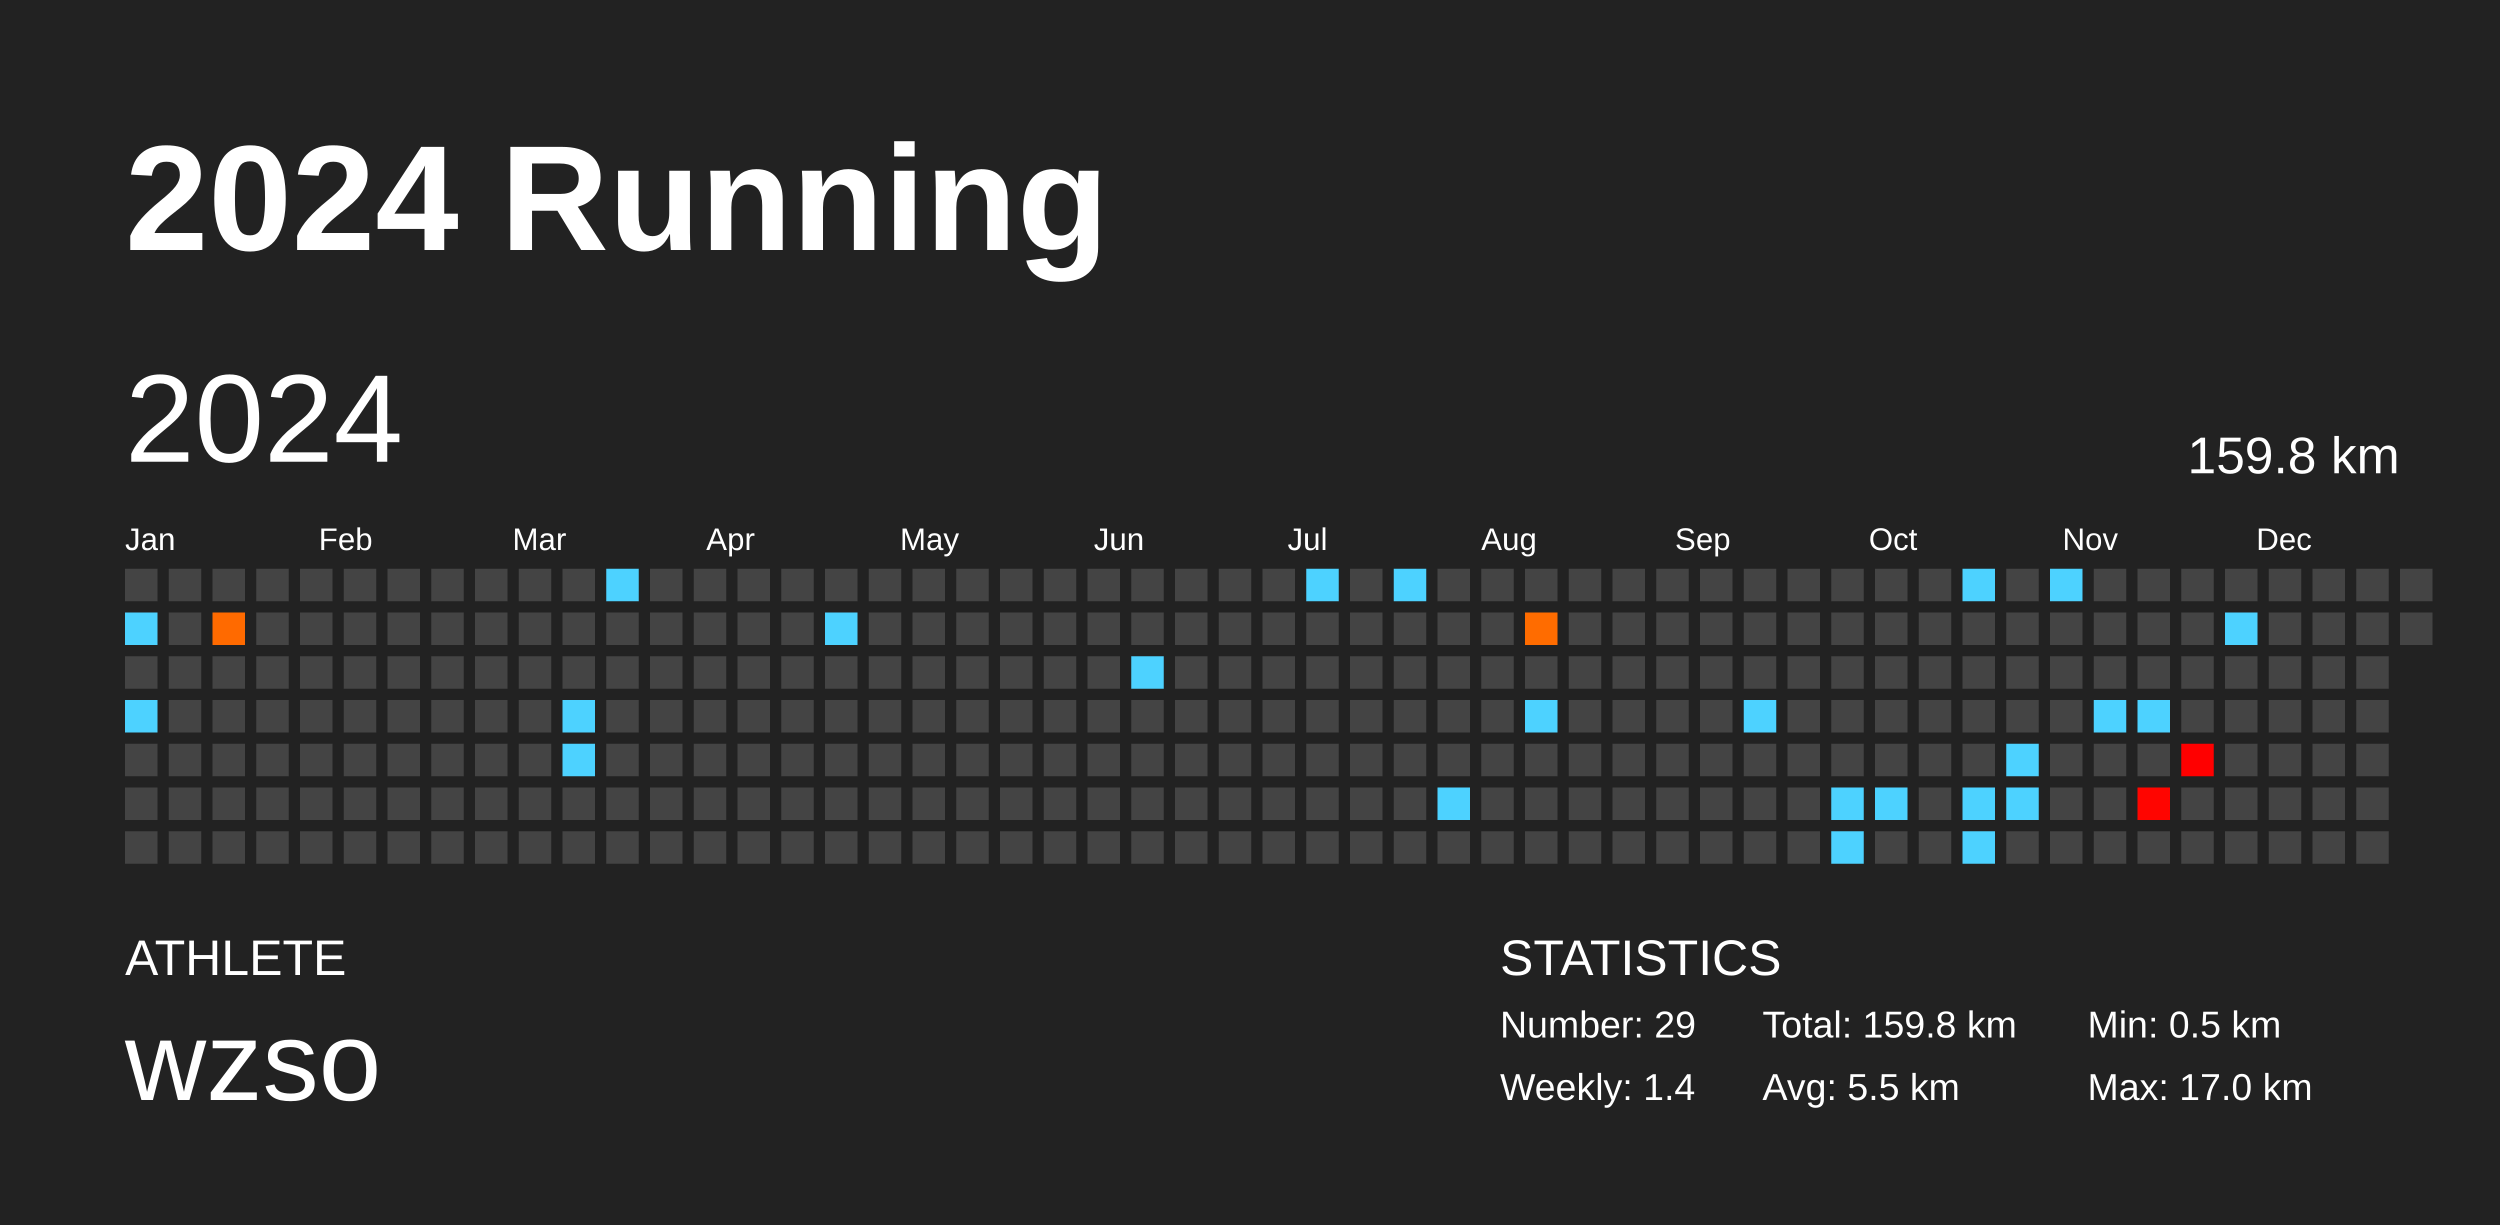
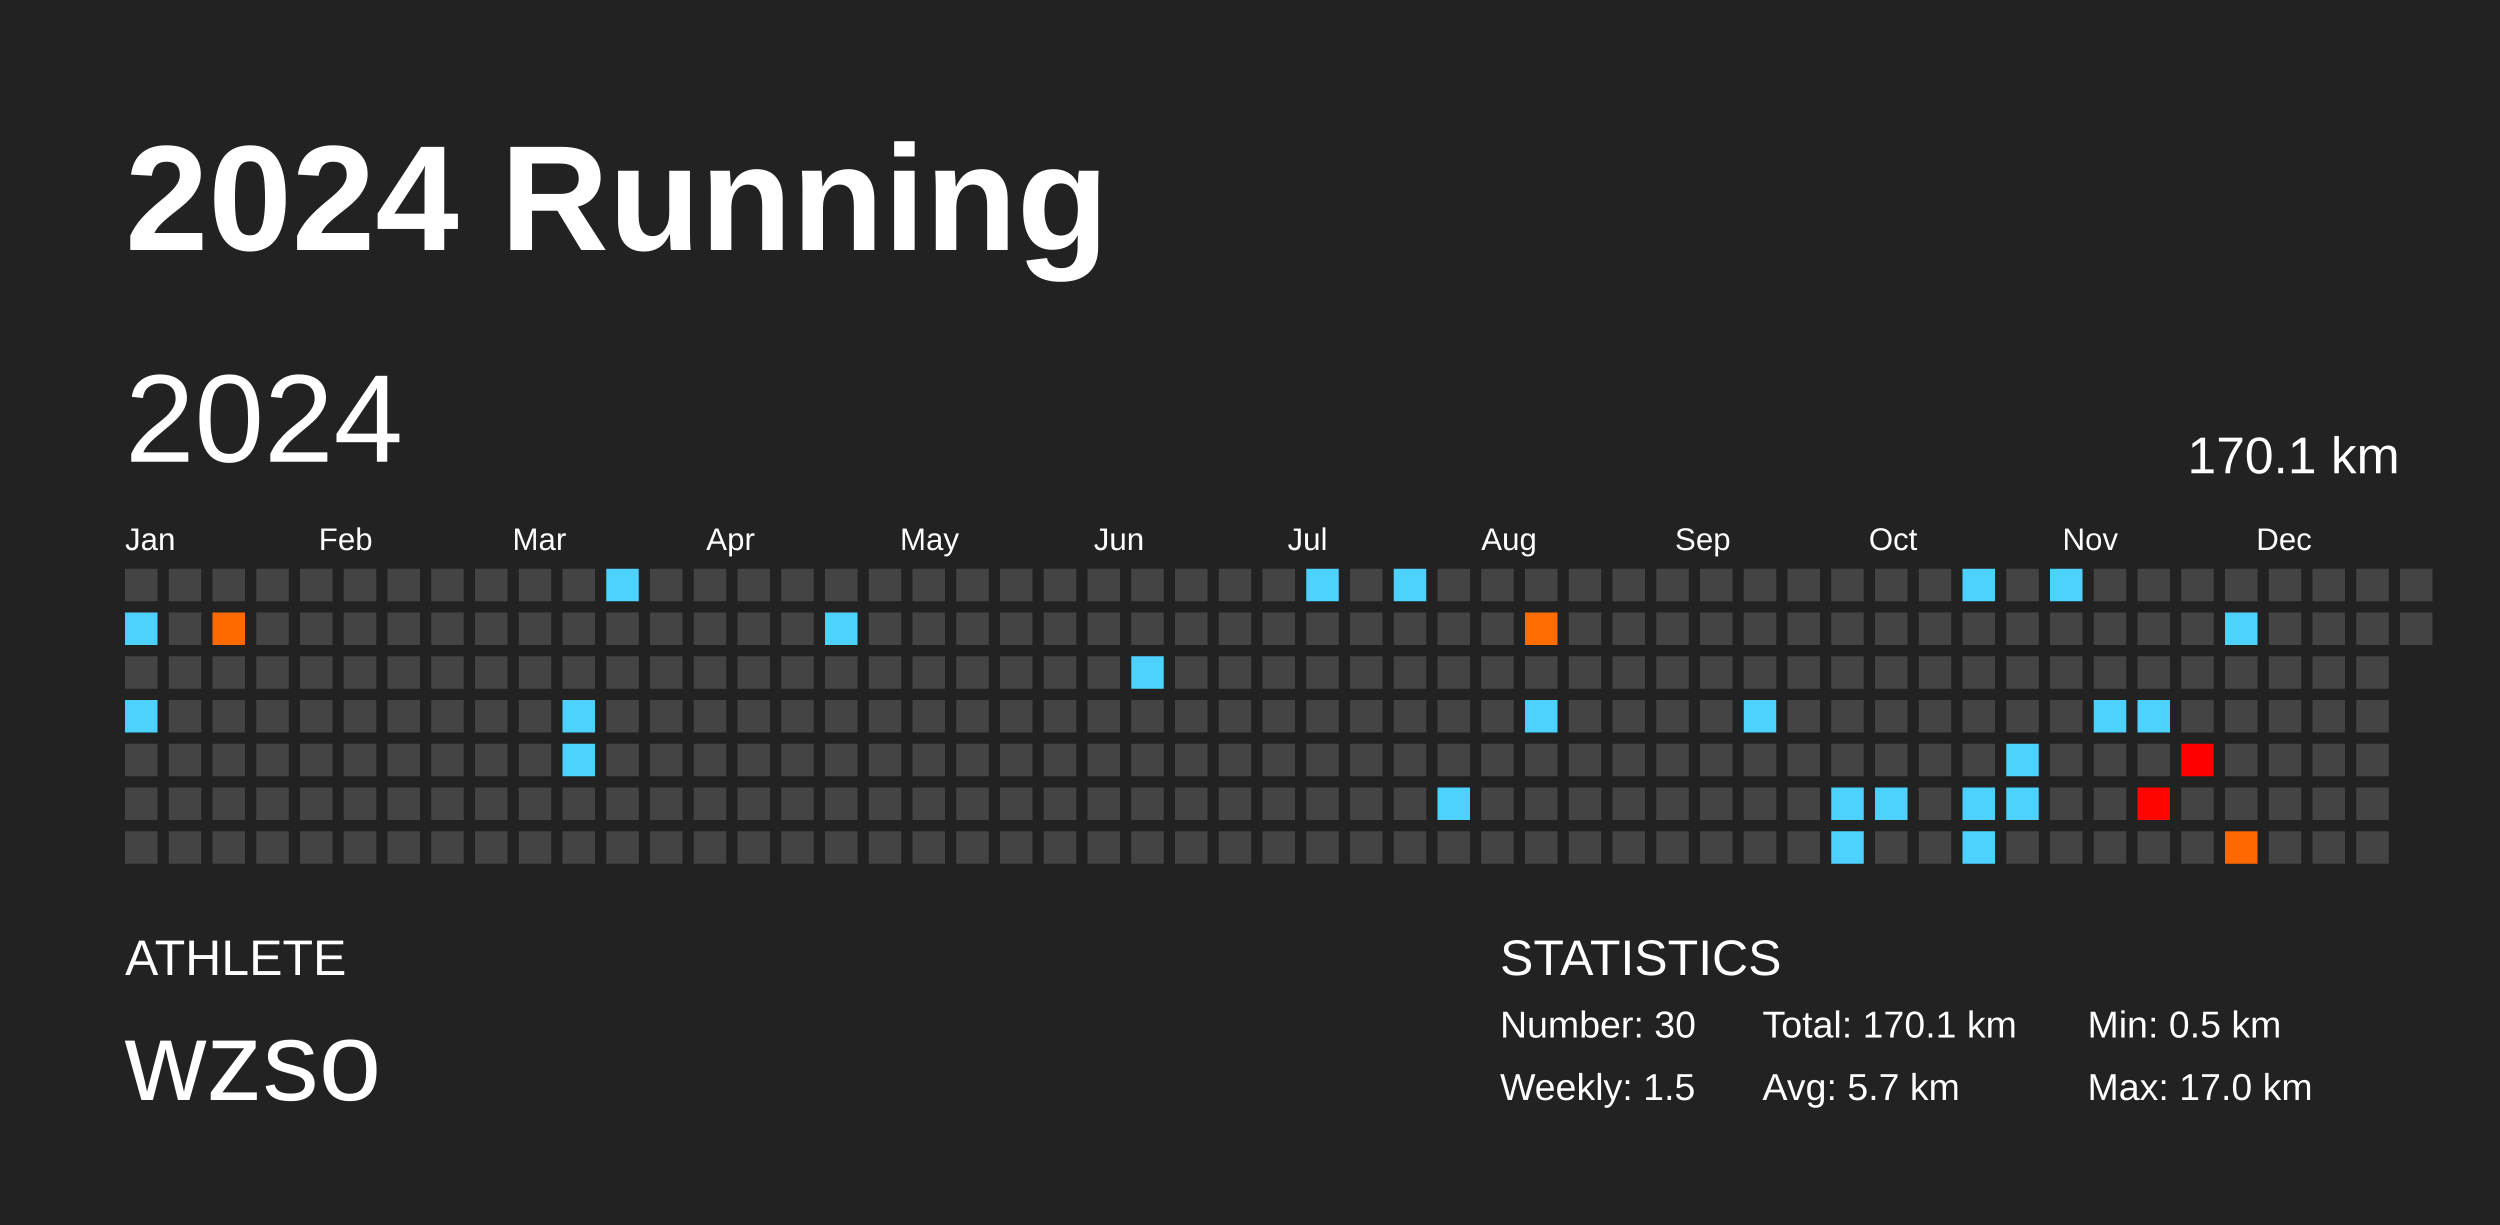
<svg xmlns="http://www.w3.org/2000/svg" baseProfile="full" height="98mm" version="1.1" viewBox="0,0,200,98" width="200mm">
  <defs />
  <rect fill="#222222" height="98" width="200" x="0" y="0" />
  <text fill="#FFFFFF" style="font-size:12px; font-family:Arial; font-weight:bold;" x="10" y="20">2024 Running</text>
  <text fill="#FFFFFF" style="font-size:4px; font-family:Arial" x="10" y="78">ATHLETE</text>
  <text fill="#FFFFFF" style="font-size:9px; font-family:Arial" x="10" y="88">wzso</text>
  <text fill="#FFFFFF" style="font-size:4px; font-family:Arial" x="120" y="78">STATISTICS</text>
-   <text fill="#FFFFFF" style="font-size:3px; font-family:Arial" x="120" y="83">Number: 29</text>
-   <text fill="#FFFFFF" style="font-size:3px; font-family:Arial" x="120" y="88">Weekly: 1.4</text>
-   <text fill="#FFFFFF" style="font-size:3px; font-family:Arial" x="141" y="83">Total: 159.8 km</text>
-   <text fill="#FFFFFF" style="font-size:3px; font-family:Arial" x="141" y="88">Avg: 5.5 km</text>
+   <text fill="#FFFFFF" style="font-size:3px; font-family:Arial" x="120" y="83">Number: 30</text>
+   <text fill="#FFFFFF" style="font-size:3px; font-family:Arial" x="120" y="88">Weekly: 1.5</text>
+   <text fill="#FFFFFF" style="font-size:3px; font-family:Arial" x="141" y="83">Total: 170.1 km</text>
+   <text fill="#FFFFFF" style="font-size:3px; font-family:Arial" x="141" y="88">Avg: 5.7 km</text>
  <text fill="#FFFFFF" style="font-size:3px; font-family:Arial" x="167" y="83">Min: 0.5 km</text>
  <text fill="#FFFFFF" style="font-size:3px; font-family:Arial" x="167" y="88">Max: 17.0 km</text>
  <text dominant-baseline="hanging" fill="#FFFFFF" style="font-size:10.0px; font-family:Arial;" x="10" y="30">2024</text>
-   <text dominant-baseline="hanging" fill="#FFFFFF" style="font-size:4.125px; font-family:Arial;" x="175" y="35">159.8 km</text>
+   <text dominant-baseline="hanging" fill="#FFFFFF" style="font-size:4.125px; font-family:Arial;" x="175" y="35">170.1 km</text>
  <text fill="#FFFFFF" style="font-size:2.5px; font-family:Arial" x="10.0" y="44">Jan</text>
  <text fill="#FFFFFF" style="font-size:2.5px; font-family:Arial" x="25.5" y="44">Feb</text>
  <text fill="#FFFFFF" style="font-size:2.5px; font-family:Arial" x="41.0" y="44">Mar</text>
  <text fill="#FFFFFF" style="font-size:2.5px; font-family:Arial" x="56.5" y="44">Apr</text>
  <text fill="#FFFFFF" style="font-size:2.5px; font-family:Arial" x="72.0" y="44">May</text>
  <text fill="#FFFFFF" style="font-size:2.5px; font-family:Arial" x="87.5" y="44">Jun</text>
  <text fill="#FFFFFF" style="font-size:2.5px; font-family:Arial" x="103.0" y="44">Jul</text>
  <text fill="#FFFFFF" style="font-size:2.5px; font-family:Arial" x="118.5" y="44">Aug</text>
  <text fill="#FFFFFF" style="font-size:2.5px; font-family:Arial" x="134.0" y="44">Sep</text>
  <text fill="#FFFFFF" style="font-size:2.5px; font-family:Arial" x="149.5" y="44">Oct</text>
  <text fill="#FFFFFF" style="font-size:2.5px; font-family:Arial" x="165.0" y="44">Nov</text>
  <text fill="#FFFFFF" style="font-size:2.5px; font-family:Arial" x="180.5" y="44">Dec</text>
  <rect fill="#444444" height="2.6" width="2.6" x="10.0" y="45.5" />
  <rect fill="#4dd2ff" height="2.6" width="2.6" x="10.0" y="49.0" />
  <rect fill="#444444" height="2.6" width="2.6" x="10.0" y="52.5" />
  <rect fill="#4dd2ff" height="2.6" width="2.6" x="10.0" y="56.0" />
  <rect fill="#444444" height="2.6" width="2.6" x="10.0" y="59.5" />
  <rect fill="#444444" height="2.6" width="2.6" x="10.0" y="63.0" />
  <rect fill="#444444" height="2.6" width="2.6" x="10.0" y="66.5" />
  <rect fill="#444444" height="2.6" width="2.6" x="13.5" y="45.5" />
  <rect fill="#444444" height="2.6" width="2.6" x="13.5" y="49.0" />
  <rect fill="#444444" height="2.6" width="2.6" x="13.5" y="52.5" />
  <rect fill="#444444" height="2.6" width="2.6" x="13.5" y="56.0" />
  <rect fill="#444444" height="2.6" width="2.6" x="13.5" y="59.5" />
  <rect fill="#444444" height="2.6" width="2.6" x="13.5" y="63.0" />
  <rect fill="#444444" height="2.6" width="2.6" x="13.5" y="66.5" />
  <rect fill="#444444" height="2.6" width="2.6" x="17.0" y="45.5" />
  <rect fill="#ff6a00" height="2.6" width="2.6" x="17.0" y="49.0" />
  <rect fill="#444444" height="2.6" width="2.6" x="17.0" y="52.5" />
  <rect fill="#444444" height="2.6" width="2.6" x="17.0" y="56.0" />
  <rect fill="#444444" height="2.6" width="2.6" x="17.0" y="59.5" />
  <rect fill="#444444" height="2.6" width="2.6" x="17.0" y="63.0" />
  <rect fill="#444444" height="2.6" width="2.6" x="17.0" y="66.5" />
  <rect fill="#444444" height="2.6" width="2.6" x="20.5" y="45.5" />
  <rect fill="#444444" height="2.6" width="2.6" x="20.5" y="49.0" />
  <rect fill="#444444" height="2.6" width="2.6" x="20.5" y="52.5" />
  <rect fill="#444444" height="2.6" width="2.6" x="20.5" y="56.0" />
  <rect fill="#444444" height="2.6" width="2.6" x="20.5" y="59.5" />
  <rect fill="#444444" height="2.6" width="2.6" x="20.5" y="63.0" />
  <rect fill="#444444" height="2.6" width="2.6" x="20.5" y="66.5" />
  <rect fill="#444444" height="2.6" width="2.6" x="24.0" y="45.5" />
  <rect fill="#444444" height="2.6" width="2.6" x="24.0" y="49.0" />
  <rect fill="#444444" height="2.6" width="2.6" x="24.0" y="52.5" />
  <rect fill="#444444" height="2.6" width="2.6" x="24.0" y="56.0" />
  <rect fill="#444444" height="2.6" width="2.6" x="24.0" y="59.5" />
  <rect fill="#444444" height="2.6" width="2.6" x="24.0" y="63.0" />
  <rect fill="#444444" height="2.6" width="2.6" x="24.0" y="66.5" />
  <rect fill="#444444" height="2.6" width="2.6" x="27.5" y="45.5" />
  <rect fill="#444444" height="2.6" width="2.6" x="27.5" y="49.0" />
  <rect fill="#444444" height="2.6" width="2.6" x="27.5" y="52.5" />
  <rect fill="#444444" height="2.6" width="2.6" x="27.5" y="56.0" />
  <rect fill="#444444" height="2.6" width="2.6" x="27.5" y="59.5" />
  <rect fill="#444444" height="2.6" width="2.6" x="27.5" y="63.0" />
  <rect fill="#444444" height="2.6" width="2.6" x="27.5" y="66.5" />
  <rect fill="#444444" height="2.6" width="2.6" x="31.0" y="45.5" />
  <rect fill="#444444" height="2.6" width="2.6" x="31.0" y="49.0" />
  <rect fill="#444444" height="2.6" width="2.6" x="31.0" y="52.5" />
  <rect fill="#444444" height="2.6" width="2.6" x="31.0" y="56.0" />
  <rect fill="#444444" height="2.6" width="2.6" x="31.0" y="59.5" />
  <rect fill="#444444" height="2.6" width="2.6" x="31.0" y="63.0" />
  <rect fill="#444444" height="2.6" width="2.6" x="31.0" y="66.5" />
  <rect fill="#444444" height="2.6" width="2.6" x="34.5" y="45.5" />
  <rect fill="#444444" height="2.6" width="2.6" x="34.5" y="49.0" />
  <rect fill="#444444" height="2.6" width="2.6" x="34.5" y="52.5" />
  <rect fill="#444444" height="2.6" width="2.6" x="34.5" y="56.0" />
  <rect fill="#444444" height="2.6" width="2.6" x="34.5" y="59.5" />
  <rect fill="#444444" height="2.6" width="2.6" x="34.5" y="63.0" />
  <rect fill="#444444" height="2.6" width="2.6" x="34.5" y="66.5" />
  <rect fill="#444444" height="2.6" width="2.6" x="38.0" y="45.5" />
  <rect fill="#444444" height="2.6" width="2.6" x="38.0" y="49.0" />
  <rect fill="#444444" height="2.6" width="2.6" x="38.0" y="52.5" />
  <rect fill="#444444" height="2.6" width="2.6" x="38.0" y="56.0" />
  <rect fill="#444444" height="2.6" width="2.6" x="38.0" y="59.5" />
  <rect fill="#444444" height="2.6" width="2.6" x="38.0" y="63.0" />
  <rect fill="#444444" height="2.6" width="2.6" x="38.0" y="66.5" />
  <rect fill="#444444" height="2.6" width="2.6" x="41.5" y="45.5" />
  <rect fill="#444444" height="2.6" width="2.6" x="41.5" y="49.0" />
  <rect fill="#444444" height="2.6" width="2.6" x="41.5" y="52.5" />
  <rect fill="#444444" height="2.6" width="2.6" x="41.5" y="56.0" />
  <rect fill="#444444" height="2.6" width="2.6" x="41.5" y="59.5" />
  <rect fill="#444444" height="2.6" width="2.6" x="41.5" y="63.0" />
  <rect fill="#444444" height="2.6" width="2.6" x="41.5" y="66.5" />
  <rect fill="#444444" height="2.6" width="2.6" x="45.0" y="45.5" />
  <rect fill="#444444" height="2.6" width="2.6" x="45.0" y="49.0" />
  <rect fill="#444444" height="2.6" width="2.6" x="45.0" y="52.5" />
  <rect fill="#4dd2ff" height="2.6" width="2.6" x="45.0" y="56.0" />
  <rect fill="#4dd2ff" height="2.6" width="2.6" x="45.0" y="59.5" />
  <rect fill="#444444" height="2.6" width="2.6" x="45.0" y="63.0" />
  <rect fill="#444444" height="2.6" width="2.6" x="45.0" y="66.5" />
  <rect fill="#4dd2ff" height="2.6" width="2.6" x="48.5" y="45.5" />
  <rect fill="#444444" height="2.6" width="2.6" x="48.5" y="49.0" />
  <rect fill="#444444" height="2.6" width="2.6" x="48.5" y="52.5" />
  <rect fill="#444444" height="2.6" width="2.6" x="48.5" y="56.0" />
  <rect fill="#444444" height="2.6" width="2.6" x="48.5" y="59.5" />
  <rect fill="#444444" height="2.6" width="2.6" x="48.5" y="63.0" />
  <rect fill="#444444" height="2.6" width="2.6" x="48.5" y="66.5" />
  <rect fill="#444444" height="2.6" width="2.6" x="52.0" y="45.5" />
  <rect fill="#444444" height="2.6" width="2.6" x="52.0" y="49.0" />
  <rect fill="#444444" height="2.6" width="2.6" x="52.0" y="52.5" />
  <rect fill="#444444" height="2.6" width="2.6" x="52.0" y="56.0" />
  <rect fill="#444444" height="2.6" width="2.6" x="52.0" y="59.5" />
  <rect fill="#444444" height="2.6" width="2.6" x="52.0" y="63.0" />
  <rect fill="#444444" height="2.6" width="2.6" x="52.0" y="66.5" />
  <rect fill="#444444" height="2.6" width="2.6" x="55.5" y="45.5" />
  <rect fill="#444444" height="2.6" width="2.6" x="55.5" y="49.0" />
  <rect fill="#444444" height="2.6" width="2.6" x="55.5" y="52.5" />
  <rect fill="#444444" height="2.6" width="2.6" x="55.5" y="56.0" />
  <rect fill="#444444" height="2.6" width="2.6" x="55.5" y="59.5" />
  <rect fill="#444444" height="2.6" width="2.6" x="55.5" y="63.0" />
  <rect fill="#444444" height="2.6" width="2.6" x="55.5" y="66.5" />
  <rect fill="#444444" height="2.6" width="2.6" x="59.0" y="45.5" />
  <rect fill="#444444" height="2.6" width="2.6" x="59.0" y="49.0" />
  <rect fill="#444444" height="2.6" width="2.6" x="59.0" y="52.5" />
  <rect fill="#444444" height="2.6" width="2.6" x="59.0" y="56.0" />
  <rect fill="#444444" height="2.6" width="2.6" x="59.0" y="59.5" />
  <rect fill="#444444" height="2.6" width="2.6" x="59.0" y="63.0" />
  <rect fill="#444444" height="2.6" width="2.6" x="59.0" y="66.5" />
  <rect fill="#444444" height="2.6" width="2.6" x="62.5" y="45.5" />
  <rect fill="#444444" height="2.6" width="2.6" x="62.5" y="49.0" />
  <rect fill="#444444" height="2.6" width="2.6" x="62.5" y="52.5" />
  <rect fill="#444444" height="2.6" width="2.6" x="62.5" y="56.0" />
  <rect fill="#444444" height="2.6" width="2.6" x="62.5" y="59.5" />
  <rect fill="#444444" height="2.6" width="2.6" x="62.5" y="63.0" />
  <rect fill="#444444" height="2.6" width="2.6" x="62.5" y="66.5" />
  <rect fill="#444444" height="2.6" width="2.6" x="66.0" y="45.5" />
  <rect fill="#4dd2ff" height="2.6" width="2.6" x="66.0" y="49.0" />
  <rect fill="#444444" height="2.6" width="2.6" x="66.0" y="52.5" />
  <rect fill="#444444" height="2.6" width="2.6" x="66.0" y="56.0" />
  <rect fill="#444444" height="2.6" width="2.6" x="66.0" y="59.5" />
  <rect fill="#444444" height="2.6" width="2.6" x="66.0" y="63.0" />
  <rect fill="#444444" height="2.6" width="2.6" x="66.0" y="66.5" />
  <rect fill="#444444" height="2.6" width="2.6" x="69.5" y="45.5" />
  <rect fill="#444444" height="2.6" width="2.6" x="69.5" y="49.0" />
  <rect fill="#444444" height="2.6" width="2.6" x="69.5" y="52.5" />
  <rect fill="#444444" height="2.6" width="2.6" x="69.5" y="56.0" />
  <rect fill="#444444" height="2.6" width="2.6" x="69.5" y="59.5" />
  <rect fill="#444444" height="2.6" width="2.6" x="69.5" y="63.0" />
  <rect fill="#444444" height="2.6" width="2.6" x="69.5" y="66.5" />
  <rect fill="#444444" height="2.6" width="2.6" x="73.0" y="45.5" />
  <rect fill="#444444" height="2.6" width="2.6" x="73.0" y="49.0" />
  <rect fill="#444444" height="2.6" width="2.6" x="73.0" y="52.5" />
  <rect fill="#444444" height="2.6" width="2.6" x="73.0" y="56.0" />
  <rect fill="#444444" height="2.6" width="2.6" x="73.0" y="59.5" />
  <rect fill="#444444" height="2.6" width="2.6" x="73.0" y="63.0" />
  <rect fill="#444444" height="2.6" width="2.6" x="73.0" y="66.5" />
  <rect fill="#444444" height="2.6" width="2.6" x="76.5" y="45.5" />
  <rect fill="#444444" height="2.6" width="2.6" x="76.5" y="49.0" />
  <rect fill="#444444" height="2.6" width="2.6" x="76.5" y="52.5" />
  <rect fill="#444444" height="2.6" width="2.6" x="76.5" y="56.0" />
  <rect fill="#444444" height="2.6" width="2.6" x="76.5" y="59.5" />
  <rect fill="#444444" height="2.6" width="2.6" x="76.5" y="63.0" />
  <rect fill="#444444" height="2.6" width="2.6" x="76.5" y="66.5" />
  <rect fill="#444444" height="2.6" width="2.6" x="80.0" y="45.5" />
  <rect fill="#444444" height="2.6" width="2.6" x="80.0" y="49.0" />
  <rect fill="#444444" height="2.6" width="2.6" x="80.0" y="52.5" />
  <rect fill="#444444" height="2.6" width="2.6" x="80.0" y="56.0" />
  <rect fill="#444444" height="2.6" width="2.6" x="80.0" y="59.5" />
  <rect fill="#444444" height="2.6" width="2.6" x="80.0" y="63.0" />
  <rect fill="#444444" height="2.6" width="2.6" x="80.0" y="66.5" />
  <rect fill="#444444" height="2.6" width="2.6" x="83.5" y="45.5" />
  <rect fill="#444444" height="2.6" width="2.6" x="83.5" y="49.0" />
  <rect fill="#444444" height="2.6" width="2.6" x="83.5" y="52.5" />
  <rect fill="#444444" height="2.6" width="2.6" x="83.5" y="56.0" />
  <rect fill="#444444" height="2.6" width="2.6" x="83.5" y="59.5" />
  <rect fill="#444444" height="2.6" width="2.6" x="83.5" y="63.0" />
  <rect fill="#444444" height="2.6" width="2.6" x="83.5" y="66.5" />
  <rect fill="#444444" height="2.6" width="2.6" x="87.0" y="45.5" />
  <rect fill="#444444" height="2.6" width="2.6" x="87.0" y="49.0" />
  <rect fill="#444444" height="2.6" width="2.6" x="87.0" y="52.5" />
  <rect fill="#444444" height="2.6" width="2.6" x="87.0" y="56.0" />
  <rect fill="#444444" height="2.6" width="2.6" x="87.0" y="59.5" />
  <rect fill="#444444" height="2.6" width="2.6" x="87.0" y="63.0" />
  <rect fill="#444444" height="2.6" width="2.6" x="87.0" y="66.5" />
  <rect fill="#444444" height="2.6" width="2.6" x="90.5" y="45.5" />
  <rect fill="#444444" height="2.6" width="2.6" x="90.5" y="49.0" />
  <rect fill="#4dd2ff" height="2.6" width="2.6" x="90.5" y="52.5" />
  <rect fill="#444444" height="2.6" width="2.6" x="90.5" y="56.0" />
  <rect fill="#444444" height="2.6" width="2.6" x="90.5" y="59.5" />
  <rect fill="#444444" height="2.6" width="2.6" x="90.5" y="63.0" />
  <rect fill="#444444" height="2.6" width="2.6" x="90.5" y="66.5" />
  <rect fill="#444444" height="2.6" width="2.6" x="94.0" y="45.5" />
  <rect fill="#444444" height="2.6" width="2.6" x="94.0" y="49.0" />
  <rect fill="#444444" height="2.6" width="2.6" x="94.0" y="52.5" />
  <rect fill="#444444" height="2.6" width="2.6" x="94.0" y="56.0" />
  <rect fill="#444444" height="2.6" width="2.6" x="94.0" y="59.5" />
  <rect fill="#444444" height="2.6" width="2.6" x="94.0" y="63.0" />
  <rect fill="#444444" height="2.6" width="2.6" x="94.0" y="66.5" />
  <rect fill="#444444" height="2.6" width="2.6" x="97.5" y="45.5" />
  <rect fill="#444444" height="2.6" width="2.6" x="97.5" y="49.0" />
  <rect fill="#444444" height="2.6" width="2.6" x="97.5" y="52.5" />
  <rect fill="#444444" height="2.6" width="2.6" x="97.5" y="56.0" />
  <rect fill="#444444" height="2.6" width="2.6" x="97.5" y="59.5" />
  <rect fill="#444444" height="2.6" width="2.6" x="97.5" y="63.0" />
  <rect fill="#444444" height="2.6" width="2.6" x="97.5" y="66.5" />
  <rect fill="#444444" height="2.6" width="2.6" x="101.0" y="45.5" />
  <rect fill="#444444" height="2.6" width="2.6" x="101.0" y="49.0" />
  <rect fill="#444444" height="2.6" width="2.6" x="101.0" y="52.5" />
  <rect fill="#444444" height="2.6" width="2.6" x="101.0" y="56.0" />
  <rect fill="#444444" height="2.6" width="2.6" x="101.0" y="59.5" />
  <rect fill="#444444" height="2.6" width="2.6" x="101.0" y="63.0" />
  <rect fill="#444444" height="2.6" width="2.6" x="101.0" y="66.5" />
  <rect fill="#4dd2ff" height="2.6" width="2.6" x="104.5" y="45.5" />
  <rect fill="#444444" height="2.6" width="2.6" x="104.5" y="49.0" />
  <rect fill="#444444" height="2.6" width="2.6" x="104.5" y="52.5" />
  <rect fill="#444444" height="2.6" width="2.6" x="104.5" y="56.0" />
  <rect fill="#444444" height="2.6" width="2.6" x="104.5" y="59.5" />
  <rect fill="#444444" height="2.6" width="2.6" x="104.5" y="63.0" />
  <rect fill="#444444" height="2.6" width="2.6" x="104.5" y="66.5" />
  <rect fill="#444444" height="2.6" width="2.6" x="108.0" y="45.5" />
  <rect fill="#444444" height="2.6" width="2.6" x="108.0" y="49.0" />
  <rect fill="#444444" height="2.6" width="2.6" x="108.0" y="52.5" />
  <rect fill="#444444" height="2.6" width="2.6" x="108.0" y="56.0" />
  <rect fill="#444444" height="2.6" width="2.6" x="108.0" y="59.5" />
  <rect fill="#444444" height="2.6" width="2.6" x="108.0" y="63.0" />
  <rect fill="#444444" height="2.6" width="2.6" x="108.0" y="66.5" />
  <rect fill="#4dd2ff" height="2.6" width="2.6" x="111.5" y="45.5" />
  <rect fill="#444444" height="2.6" width="2.6" x="111.5" y="49.0" />
  <rect fill="#444444" height="2.6" width="2.6" x="111.5" y="52.5" />
  <rect fill="#444444" height="2.6" width="2.6" x="111.5" y="56.0" />
  <rect fill="#444444" height="2.6" width="2.6" x="111.5" y="59.5" />
  <rect fill="#444444" height="2.6" width="2.6" x="111.5" y="63.0" />
  <rect fill="#444444" height="2.6" width="2.6" x="111.5" y="66.5" />
  <rect fill="#444444" height="2.6" width="2.6" x="115.0" y="45.5" />
  <rect fill="#444444" height="2.6" width="2.6" x="115.0" y="49.0" />
  <rect fill="#444444" height="2.6" width="2.6" x="115.0" y="52.5" />
  <rect fill="#444444" height="2.6" width="2.6" x="115.0" y="56.0" />
  <rect fill="#444444" height="2.6" width="2.6" x="115.0" y="59.5" />
  <rect fill="#4dd2ff" height="2.6" width="2.6" x="115.0" y="63.0" />
  <rect fill="#444444" height="2.6" width="2.6" x="115.0" y="66.5" />
  <rect fill="#444444" height="2.6" width="2.6" x="118.5" y="45.5" />
  <rect fill="#444444" height="2.6" width="2.6" x="118.5" y="49.0" />
  <rect fill="#444444" height="2.6" width="2.6" x="118.5" y="52.5" />
  <rect fill="#444444" height="2.6" width="2.6" x="118.5" y="56.0" />
  <rect fill="#444444" height="2.6" width="2.6" x="118.5" y="59.5" />
  <rect fill="#444444" height="2.6" width="2.6" x="118.5" y="63.0" />
  <rect fill="#444444" height="2.6" width="2.6" x="118.5" y="66.5" />
  <rect fill="#444444" height="2.6" width="2.6" x="122.0" y="45.5" />
  <rect fill="#ff6c00" height="2.6" width="2.6" x="122.0" y="49.0" />
  <rect fill="#444444" height="2.6" width="2.6" x="122.0" y="52.5" />
  <rect fill="#4dd2ff" height="2.6" width="2.6" x="122.0" y="56.0" />
  <rect fill="#444444" height="2.6" width="2.6" x="122.0" y="59.5" />
  <rect fill="#444444" height="2.6" width="2.6" x="122.0" y="63.0" />
  <rect fill="#444444" height="2.6" width="2.6" x="122.0" y="66.5" />
  <rect fill="#444444" height="2.6" width="2.6" x="125.5" y="45.5" />
  <rect fill="#444444" height="2.6" width="2.6" x="125.5" y="49.0" />
  <rect fill="#444444" height="2.6" width="2.6" x="125.5" y="52.5" />
  <rect fill="#444444" height="2.6" width="2.6" x="125.5" y="56.0" />
  <rect fill="#444444" height="2.6" width="2.6" x="125.5" y="59.5" />
  <rect fill="#444444" height="2.6" width="2.6" x="125.5" y="63.0" />
  <rect fill="#444444" height="2.6" width="2.6" x="125.5" y="66.5" />
  <rect fill="#444444" height="2.6" width="2.6" x="129.0" y="45.5" />
  <rect fill="#444444" height="2.6" width="2.6" x="129.0" y="49.0" />
  <rect fill="#444444" height="2.6" width="2.6" x="129.0" y="52.5" />
  <rect fill="#444444" height="2.6" width="2.6" x="129.0" y="56.0" />
  <rect fill="#444444" height="2.6" width="2.6" x="129.0" y="59.5" />
  <rect fill="#444444" height="2.6" width="2.6" x="129.0" y="63.0" />
  <rect fill="#444444" height="2.6" width="2.6" x="129.0" y="66.5" />
  <rect fill="#444444" height="2.6" width="2.6" x="132.5" y="45.5" />
  <rect fill="#444444" height="2.6" width="2.6" x="132.5" y="49.0" />
  <rect fill="#444444" height="2.6" width="2.6" x="132.5" y="52.5" />
  <rect fill="#444444" height="2.6" width="2.6" x="132.5" y="56.0" />
  <rect fill="#444444" height="2.6" width="2.6" x="132.5" y="59.5" />
  <rect fill="#444444" height="2.6" width="2.6" x="132.5" y="63.0" />
  <rect fill="#444444" height="2.6" width="2.6" x="132.5" y="66.5" />
  <rect fill="#444444" height="2.6" width="2.6" x="136.0" y="45.5" />
  <rect fill="#444444" height="2.6" width="2.6" x="136.0" y="49.0" />
  <rect fill="#444444" height="2.6" width="2.6" x="136.0" y="52.5" />
  <rect fill="#444444" height="2.6" width="2.6" x="136.0" y="56.0" />
  <rect fill="#444444" height="2.6" width="2.6" x="136.0" y="59.5" />
  <rect fill="#444444" height="2.6" width="2.6" x="136.0" y="63.0" />
  <rect fill="#444444" height="2.6" width="2.6" x="136.0" y="66.5" />
  <rect fill="#444444" height="2.6" width="2.6" x="139.5" y="45.5" />
  <rect fill="#444444" height="2.6" width="2.6" x="139.5" y="49.0" />
  <rect fill="#444444" height="2.6" width="2.6" x="139.5" y="52.5" />
  <rect fill="#4dd2ff" height="2.6" width="2.6" x="139.5" y="56.0" />
  <rect fill="#444444" height="2.6" width="2.6" x="139.5" y="59.5" />
  <rect fill="#444444" height="2.6" width="2.6" x="139.5" y="63.0" />
  <rect fill="#444444" height="2.6" width="2.6" x="139.5" y="66.5" />
  <rect fill="#444444" height="2.6" width="2.6" x="143.0" y="45.5" />
  <rect fill="#444444" height="2.6" width="2.6" x="143.0" y="49.0" />
  <rect fill="#444444" height="2.6" width="2.6" x="143.0" y="52.5" />
  <rect fill="#444444" height="2.6" width="2.6" x="143.0" y="56.0" />
  <rect fill="#444444" height="2.6" width="2.6" x="143.0" y="59.5" />
  <rect fill="#444444" height="2.6" width="2.6" x="143.0" y="63.0" />
  <rect fill="#444444" height="2.6" width="2.6" x="143.0" y="66.5" />
  <rect fill="#444444" height="2.6" width="2.6" x="146.5" y="45.5" />
  <rect fill="#444444" height="2.6" width="2.6" x="146.5" y="49.0" />
  <rect fill="#444444" height="2.6" width="2.6" x="146.5" y="52.5" />
  <rect fill="#444444" height="2.6" width="2.6" x="146.5" y="56.0" />
  <rect fill="#444444" height="2.6" width="2.6" x="146.5" y="59.5" />
  <rect fill="#4dd2ff" height="2.6" width="2.6" x="146.5" y="63.0" />
  <rect fill="#4dd2ff" height="2.6" width="2.6" x="146.5" y="66.5" />
  <rect fill="#444444" height="2.6" width="2.6" x="150.0" y="45.5" />
  <rect fill="#444444" height="2.6" width="2.6" x="150.0" y="49.0" />
  <rect fill="#444444" height="2.6" width="2.6" x="150.0" y="52.5" />
  <rect fill="#444444" height="2.6" width="2.6" x="150.0" y="56.0" />
  <rect fill="#444444" height="2.6" width="2.6" x="150.0" y="59.5" />
  <rect fill="#4dd2ff" height="2.6" width="2.6" x="150.0" y="63.0" />
  <rect fill="#444444" height="2.6" width="2.6" x="150.0" y="66.5" />
  <rect fill="#444444" height="2.6" width="2.6" x="153.5" y="45.5" />
  <rect fill="#444444" height="2.6" width="2.6" x="153.5" y="49.0" />
  <rect fill="#444444" height="2.6" width="2.6" x="153.5" y="52.5" />
  <rect fill="#444444" height="2.6" width="2.6" x="153.5" y="56.0" />
  <rect fill="#444444" height="2.6" width="2.6" x="153.5" y="59.5" />
  <rect fill="#444444" height="2.6" width="2.6" x="153.5" y="63.0" />
  <rect fill="#444444" height="2.6" width="2.6" x="153.5" y="66.5" />
  <rect fill="#4dd2ff" height="2.6" width="2.6" x="157.0" y="45.5" />
  <rect fill="#444444" height="2.6" width="2.6" x="157.0" y="49.0" />
  <rect fill="#444444" height="2.6" width="2.6" x="157.0" y="52.5" />
  <rect fill="#444444" height="2.6" width="2.6" x="157.0" y="56.0" />
  <rect fill="#444444" height="2.6" width="2.6" x="157.0" y="59.5" />
  <rect fill="#4dd2ff" height="2.6" width="2.6" x="157.0" y="63.0" />
  <rect fill="#4dd2ff" height="2.6" width="2.6" x="157.0" y="66.5" />
  <rect fill="#444444" height="2.6" width="2.6" x="160.5" y="45.5" />
  <rect fill="#444444" height="2.6" width="2.6" x="160.5" y="49.0" />
  <rect fill="#444444" height="2.6" width="2.6" x="160.5" y="52.5" />
  <rect fill="#444444" height="2.6" width="2.6" x="160.5" y="56.0" />
  <rect fill="#4dd2ff" height="2.6" width="2.6" x="160.5" y="59.5" />
  <rect fill="#4dd2ff" height="2.6" width="2.6" x="160.5" y="63.0" />
  <rect fill="#444444" height="2.6" width="2.6" x="160.5" y="66.5" />
  <rect fill="#4dd2ff" height="2.6" width="2.6" x="164.0" y="45.5" />
  <rect fill="#444444" height="2.6" width="2.6" x="164.0" y="49.0" />
  <rect fill="#444444" height="2.6" width="2.6" x="164.0" y="52.5" />
  <rect fill="#444444" height="2.6" width="2.6" x="164.0" y="56.0" />
  <rect fill="#444444" height="2.6" width="2.6" x="164.0" y="59.5" />
  <rect fill="#444444" height="2.6" width="2.6" x="164.0" y="63.0" />
  <rect fill="#444444" height="2.6" width="2.6" x="164.0" y="66.5" />
  <rect fill="#444444" height="2.6" width="2.6" x="167.5" y="45.5" />
  <rect fill="#444444" height="2.6" width="2.6" x="167.5" y="49.0" />
  <rect fill="#444444" height="2.6" width="2.6" x="167.5" y="52.5" />
  <rect fill="#4dd2ff" height="2.6" width="2.6" x="167.5" y="56.0" />
  <rect fill="#444444" height="2.6" width="2.6" x="167.5" y="59.5" />
  <rect fill="#444444" height="2.6" width="2.6" x="167.5" y="63.0" />
  <rect fill="#444444" height="2.6" width="2.6" x="167.5" y="66.5" />
  <rect fill="#444444" height="2.6" width="2.6" x="171.0" y="45.5" />
  <rect fill="#444444" height="2.6" width="2.6" x="171.0" y="49.0" />
  <rect fill="#444444" height="2.6" width="2.6" x="171.0" y="52.5" />
  <rect fill="#4dd2ff" height="2.6" width="2.6" x="171.0" y="56.0" />
  <rect fill="#444444" height="2.6" width="2.6" x="171.0" y="59.5" />
  <rect fill="#ff0500" height="2.6" width="2.6" x="171.0" y="63.0" />
  <rect fill="#444444" height="2.6" width="2.6" x="171.0" y="66.5" />
  <rect fill="#444444" height="2.6" width="2.6" x="174.5" y="45.5" />
  <rect fill="#444444" height="2.6" width="2.6" x="174.5" y="49.0" />
  <rect fill="#444444" height="2.6" width="2.6" x="174.5" y="52.5" />
  <rect fill="#444444" height="2.6" width="2.6" x="174.5" y="56.0" />
  <rect fill="#ff0000" height="2.6" width="2.6" x="174.5" y="59.5" />
  <rect fill="#444444" height="2.6" width="2.6" x="174.5" y="63.0" />
  <rect fill="#444444" height="2.6" width="2.6" x="174.5" y="66.5" />
  <rect fill="#444444" height="2.6" width="2.6" x="178.0" y="45.5" />
  <rect fill="#4dd2ff" height="2.6" width="2.6" x="178.0" y="49.0" />
  <rect fill="#444444" height="2.6" width="2.6" x="178.0" y="52.5" />
  <rect fill="#444444" height="2.6" width="2.6" x="178.0" y="56.0" />
  <rect fill="#444444" height="2.6" width="2.6" x="178.0" y="59.5" />
  <rect fill="#444444" height="2.6" width="2.6" x="178.0" y="63.0" />
-   <rect fill="#444444" height="2.6" width="2.6" x="178.0" y="66.5" />
+   <rect fill="#ff6800" height="2.6" width="2.6" x="178.0" y="66.5" />
  <rect fill="#444444" height="2.6" width="2.6" x="181.5" y="45.5" />
  <rect fill="#444444" height="2.6" width="2.6" x="181.5" y="49.0" />
  <rect fill="#444444" height="2.6" width="2.6" x="181.5" y="52.5" />
  <rect fill="#444444" height="2.6" width="2.6" x="181.5" y="56.0" />
  <rect fill="#444444" height="2.6" width="2.6" x="181.5" y="59.5" />
  <rect fill="#444444" height="2.6" width="2.6" x="181.5" y="63.0" />
  <rect fill="#444444" height="2.6" width="2.6" x="181.5" y="66.5" />
  <rect fill="#444444" height="2.6" width="2.6" x="185.0" y="45.5" />
  <rect fill="#444444" height="2.6" width="2.6" x="185.0" y="49.0" />
  <rect fill="#444444" height="2.6" width="2.6" x="185.0" y="52.5" />
  <rect fill="#444444" height="2.6" width="2.6" x="185.0" y="56.0" />
  <rect fill="#444444" height="2.6" width="2.6" x="185.0" y="59.5" />
  <rect fill="#444444" height="2.6" width="2.6" x="185.0" y="63.0" />
  <rect fill="#444444" height="2.6" width="2.6" x="185.0" y="66.5" />
  <rect fill="#444444" height="2.6" width="2.6" x="188.5" y="45.5" />
  <rect fill="#444444" height="2.6" width="2.6" x="188.5" y="49.0" />
  <rect fill="#444444" height="2.6" width="2.6" x="188.5" y="52.5" />
  <rect fill="#444444" height="2.6" width="2.6" x="188.5" y="56.0" />
  <rect fill="#444444" height="2.6" width="2.6" x="188.5" y="59.5" />
  <rect fill="#444444" height="2.6" width="2.6" x="188.5" y="63.0" />
  <rect fill="#444444" height="2.6" width="2.6" x="188.5" y="66.5" />
  <rect fill="#444444" height="2.6" width="2.6" x="192.0" y="45.5" />
  <rect fill="#444444" height="2.6" width="2.6" x="192.0" y="49.0" />
</svg>
